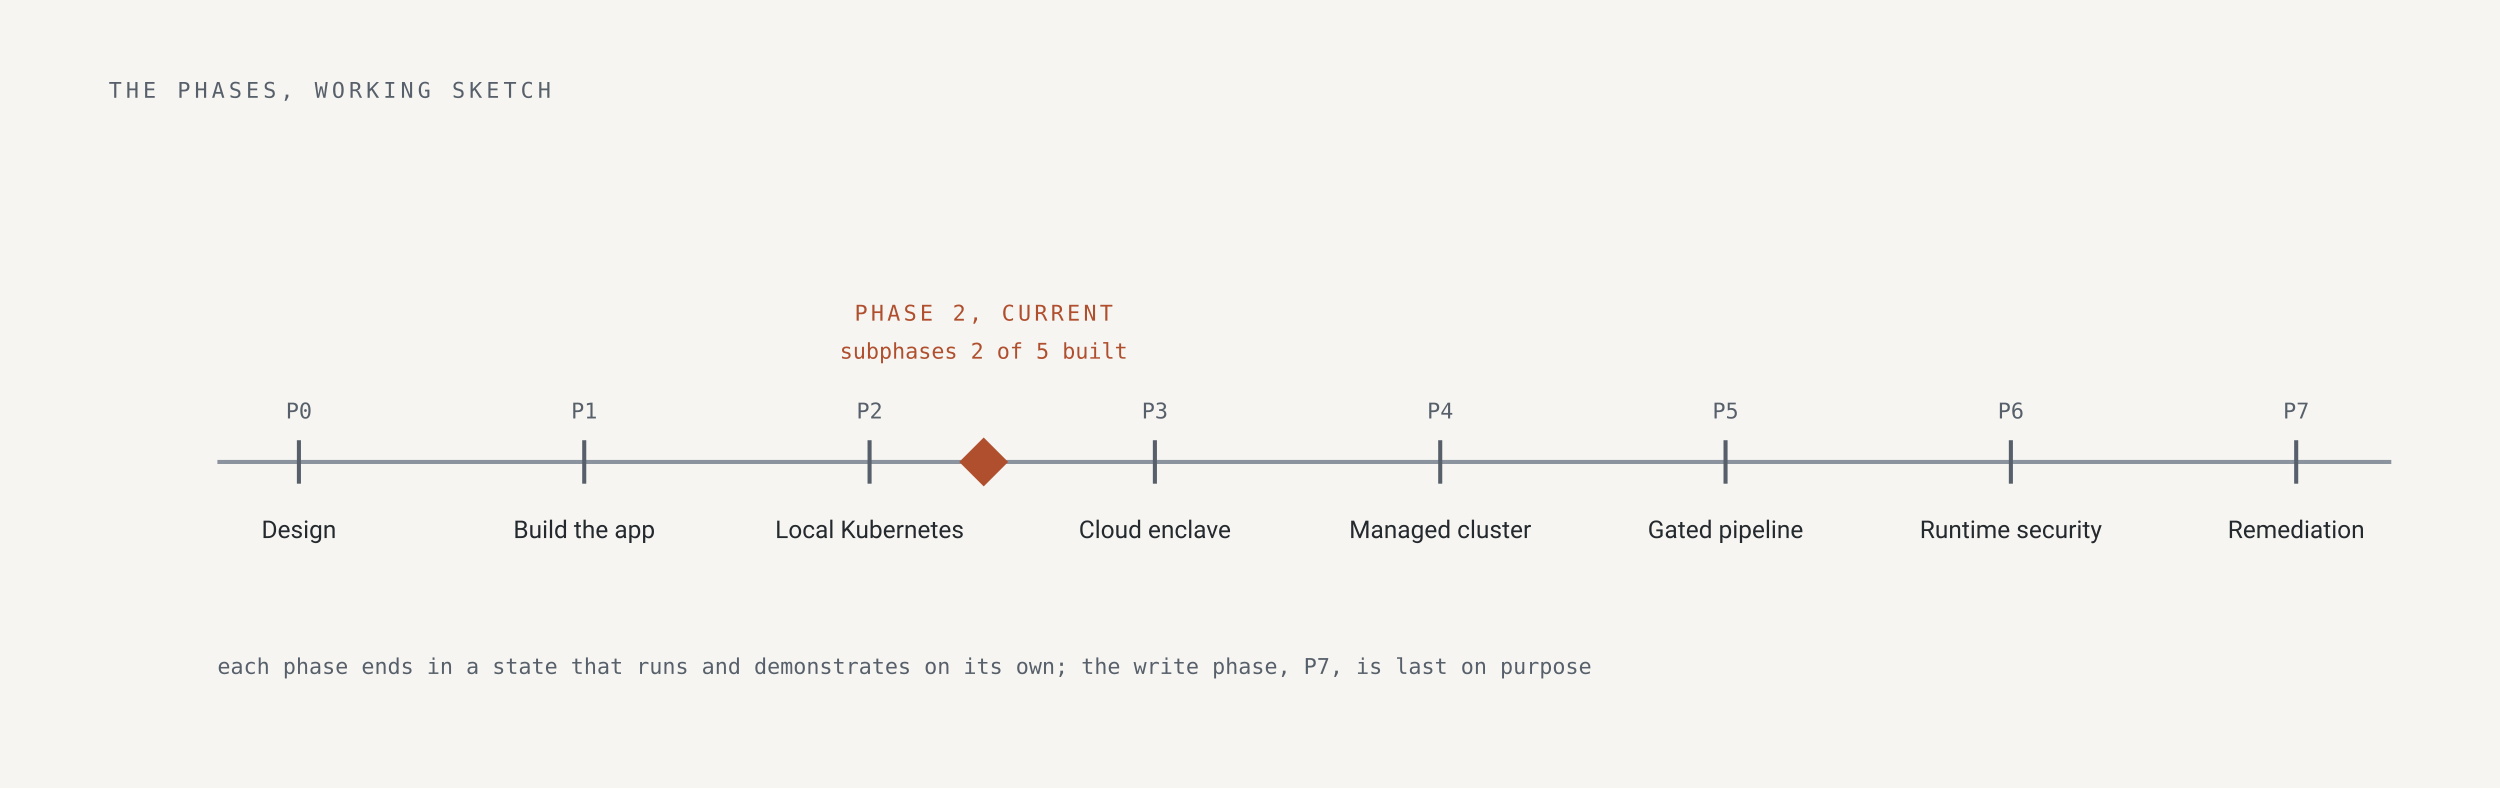
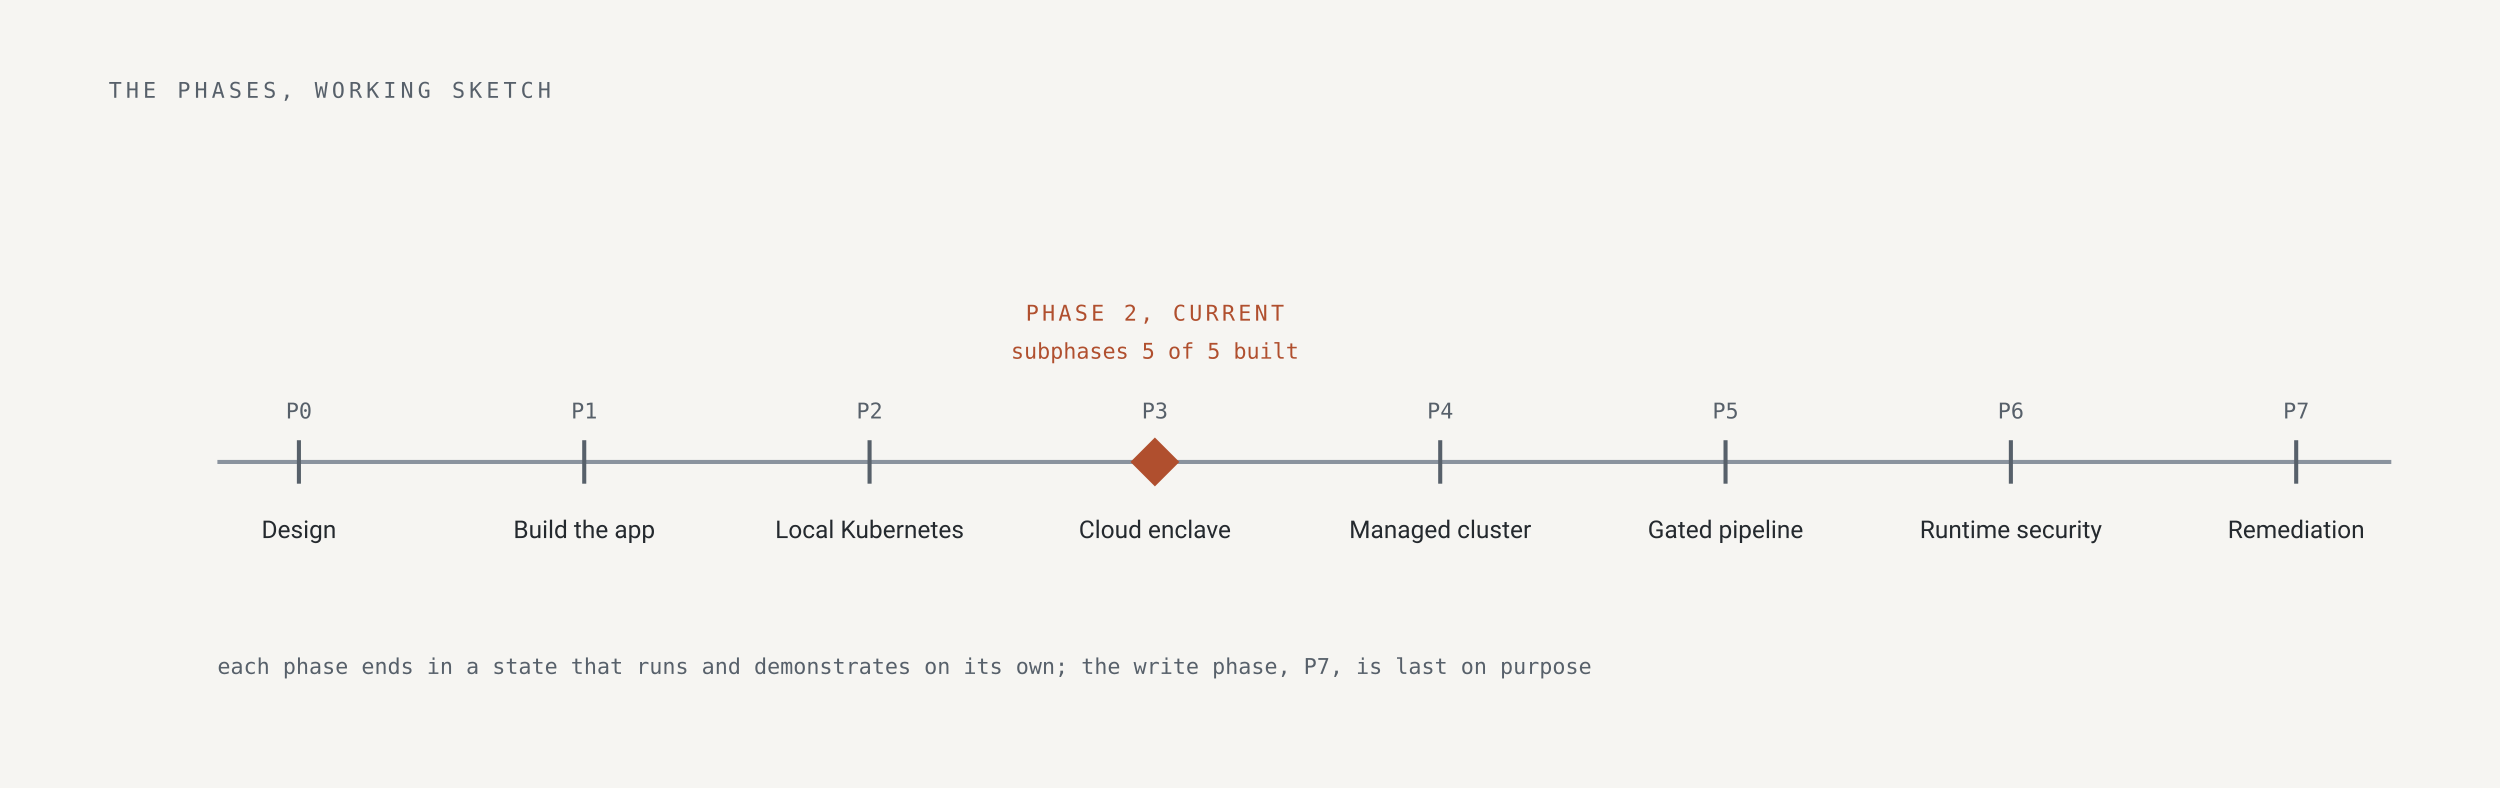
<svg xmlns="http://www.w3.org/2000/svg" viewBox="0 0 920 290" role="img" aria-label="the eight phases working sketch">
  <rect width="920" height="290" fill="#f6f5f2" />
  <text x="40" y="36" font-family="ui-monospace, 'Cascadia Code', Menlo, Consolas, monospace" font-size="8" letter-spacing="1.5" fill="#57606a">THE PHASES, WORKING SKETCH</text>
  <line x1="80" y1="170" x2="880" y2="170" stroke="#8a939e" stroke-width="1.5" />
  <g stroke="#57606a" stroke-width="1.5">
    <line x1="110" y1="162" x2="110" y2="178" />
    <line x1="215" y1="162" x2="215" y2="178" />
    <line x1="320" y1="162" x2="320" y2="178" />
    <line x1="425" y1="162" x2="425" y2="178" />
    <line x1="530" y1="162" x2="530" y2="178" />
    <line x1="635" y1="162" x2="635" y2="178" />
    <line x1="740" y1="162" x2="740" y2="178" />
    <line x1="845" y1="162" x2="845" y2="178" />
  </g>
  <g font-family="ui-monospace, 'Cascadia Code', Menlo, Consolas, monospace" font-size="8" fill="#57606a" text-anchor="middle">
    <text x="110" y="154">P0</text>
    <text x="215" y="154">P1</text>
    <text x="320" y="154">P2</text>
    <text x="425" y="154">P3</text>
    <text x="530" y="154">P4</text>
    <text x="635" y="154">P5</text>
    <text x="740" y="154">P6</text>
    <text x="845" y="154">P7</text>
  </g>
  <g font-family="system-ui, -apple-system, 'Segoe UI', Roboto, sans-serif" font-size="9" fill="#24292e" text-anchor="middle">
    <text x="110" y="198">Design</text>
    <text x="215" y="198">Build the app</text>
    <text x="320" y="198">Local Kubernetes</text>
    <text x="425" y="198">Cloud enclave</text>
    <text x="530" y="198">Managed cluster</text>
    <text x="635" y="198">Gated pipeline</text>
    <text x="740" y="198">Runtime security</text>
    <text x="845" y="198">Remediation</text>
  </g>
-   <polygon points="362,161 371,170 362,179 353,170" fill="#b04f2e" />
-   <text x="362" y="118" text-anchor="middle" font-family="ui-monospace, 'Cascadia Code', Menlo, Consolas, monospace" font-size="8" letter-spacing="1.2" fill="#b04f2e">PHASE 2, CURRENT</text>
-   <text x="362" y="132" text-anchor="middle" font-family="ui-monospace, 'Cascadia Code', Menlo, Consolas, monospace" font-size="8" fill="#b04f2e">subphases 2 of 5 built</text>
+   <polygon points="425,161 434,170 425,179 416,170" fill="#b04f2e" />
+   <text x="425" y="118" text-anchor="middle" font-family="ui-monospace, 'Cascadia Code', Menlo, Consolas, monospace" font-size="8" letter-spacing="1.2" fill="#b04f2e">PHASE 2, CURRENT</text>
+   <text x="425" y="132" text-anchor="middle" font-family="ui-monospace, 'Cascadia Code', Menlo, Consolas, monospace" font-size="8" fill="#b04f2e">subphases 5 of 5 built</text>
  <text x="80" y="248" font-family="ui-monospace, 'Cascadia Code', Menlo, Consolas, monospace" font-size="8" fill="#57606a">each phase ends in a state that runs and demonstrates on its own; the write phase, P7, is last on purpose</text>
</svg>
